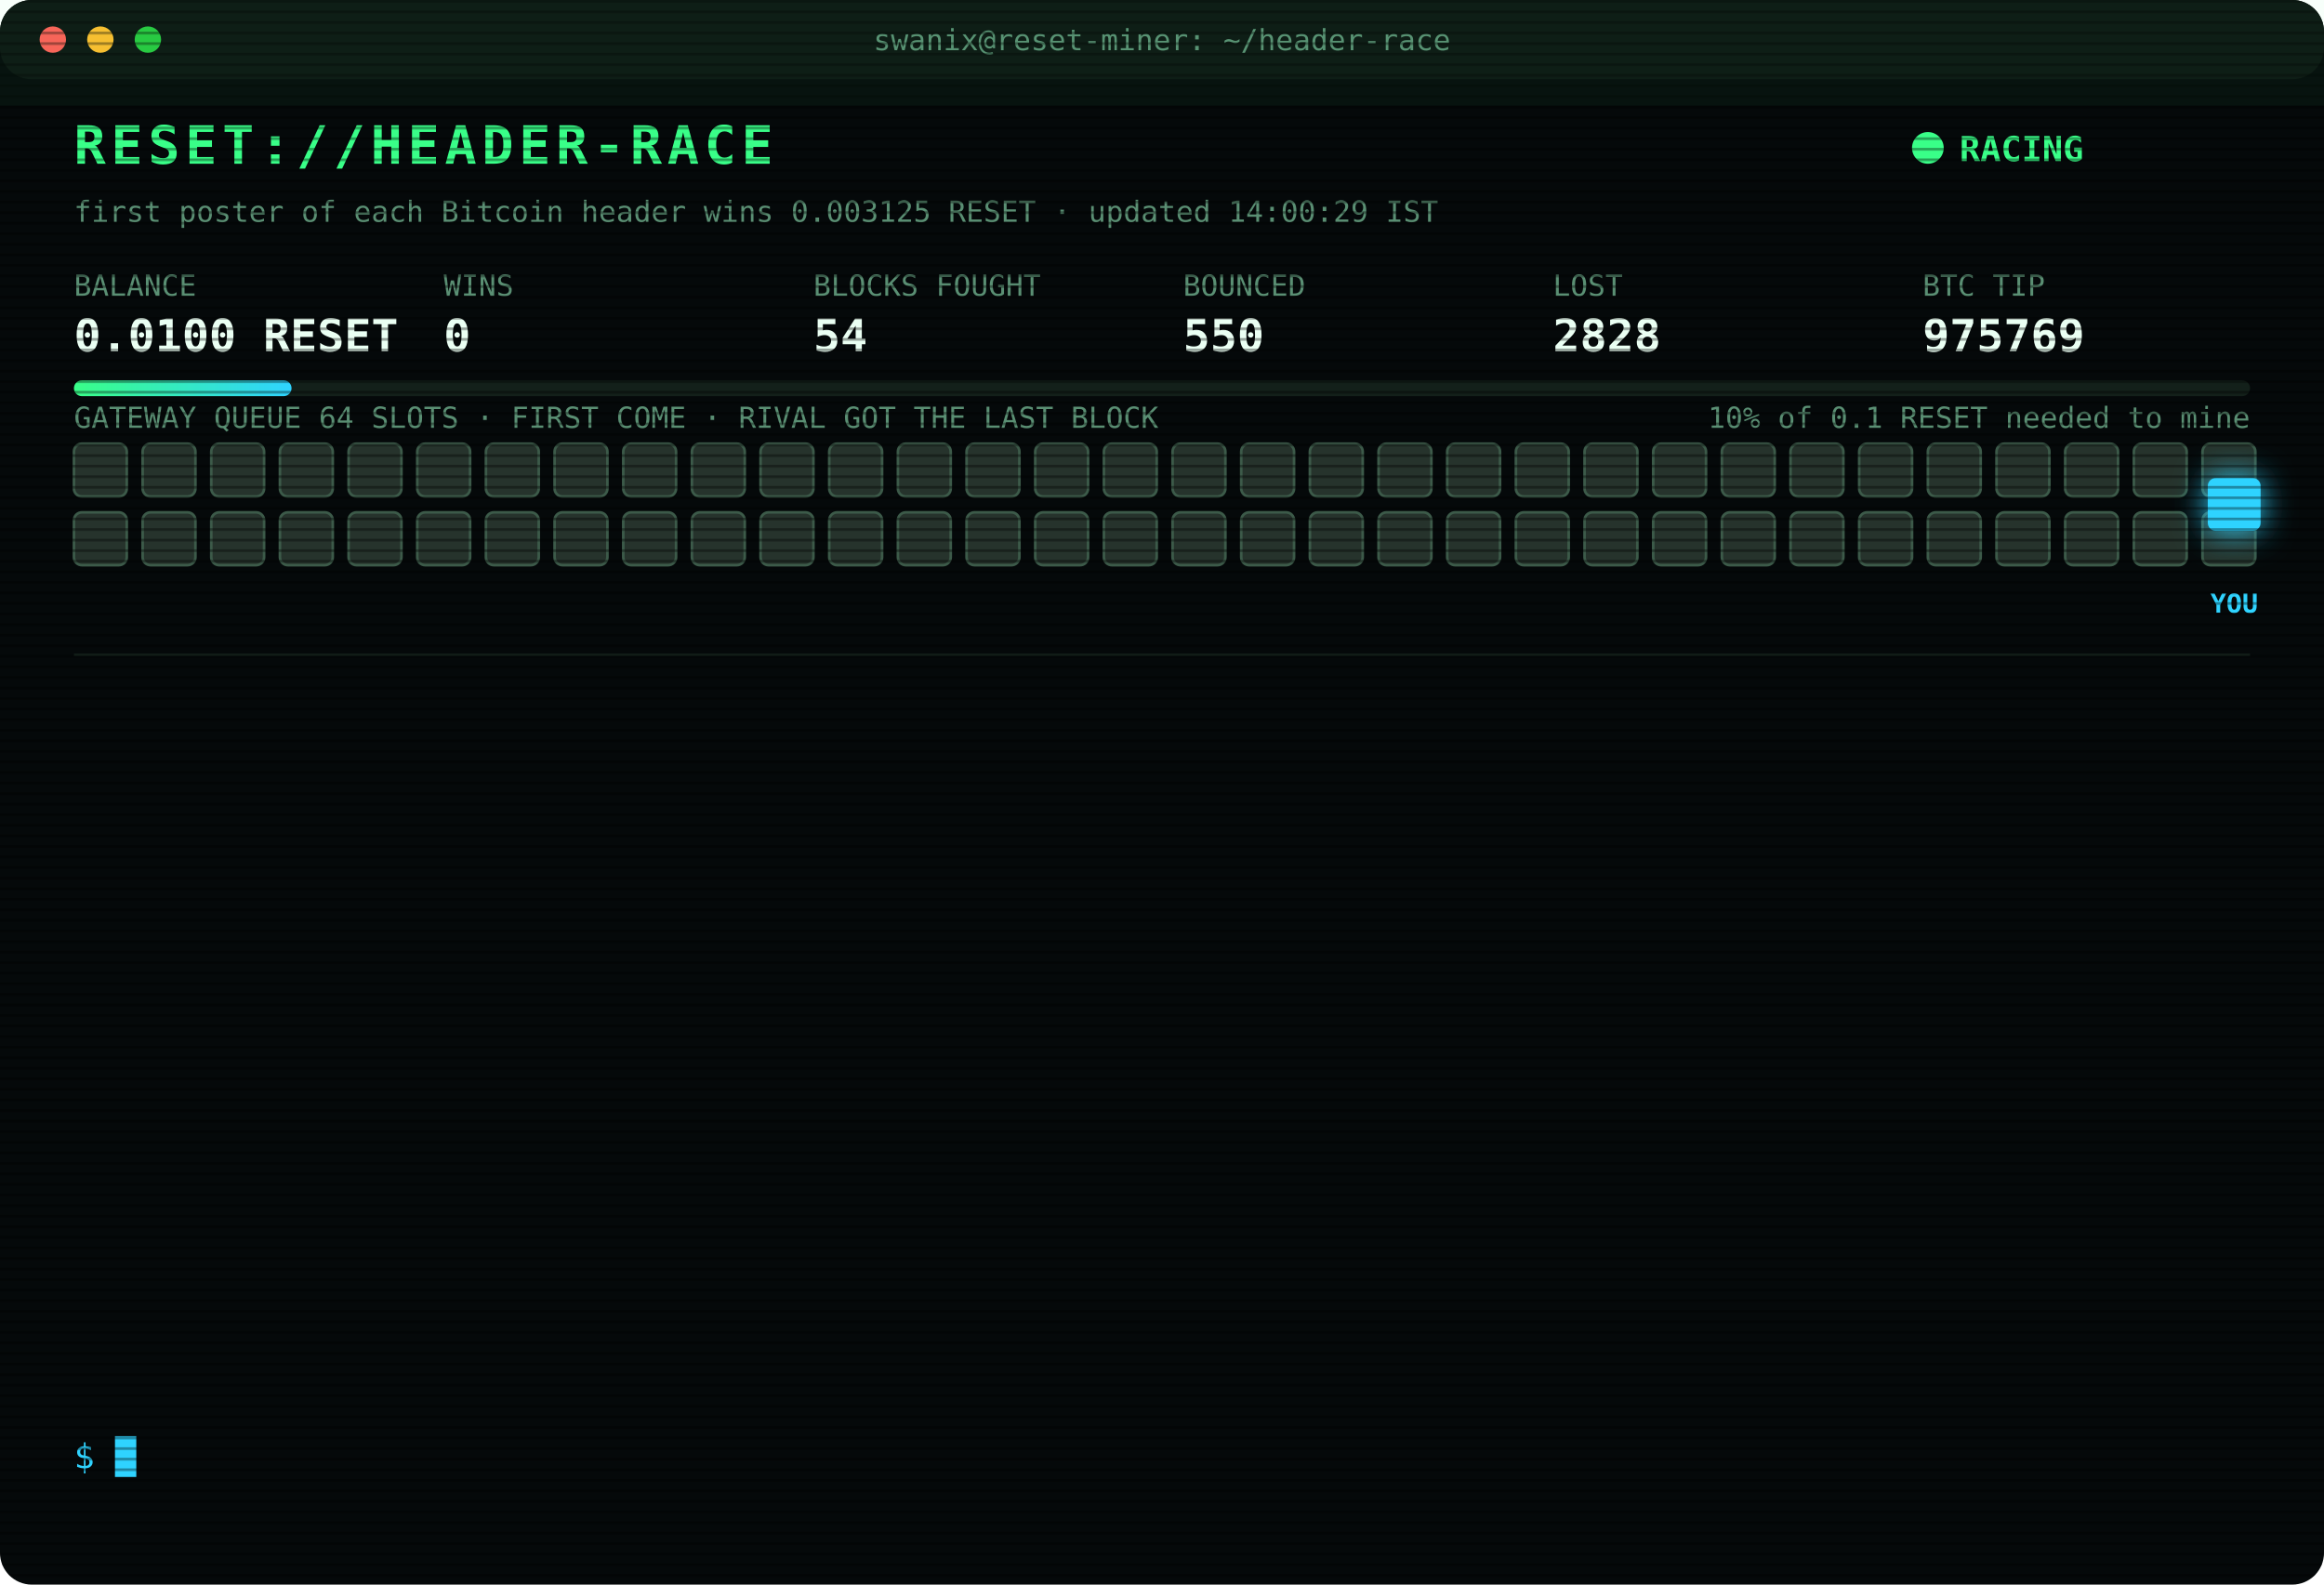
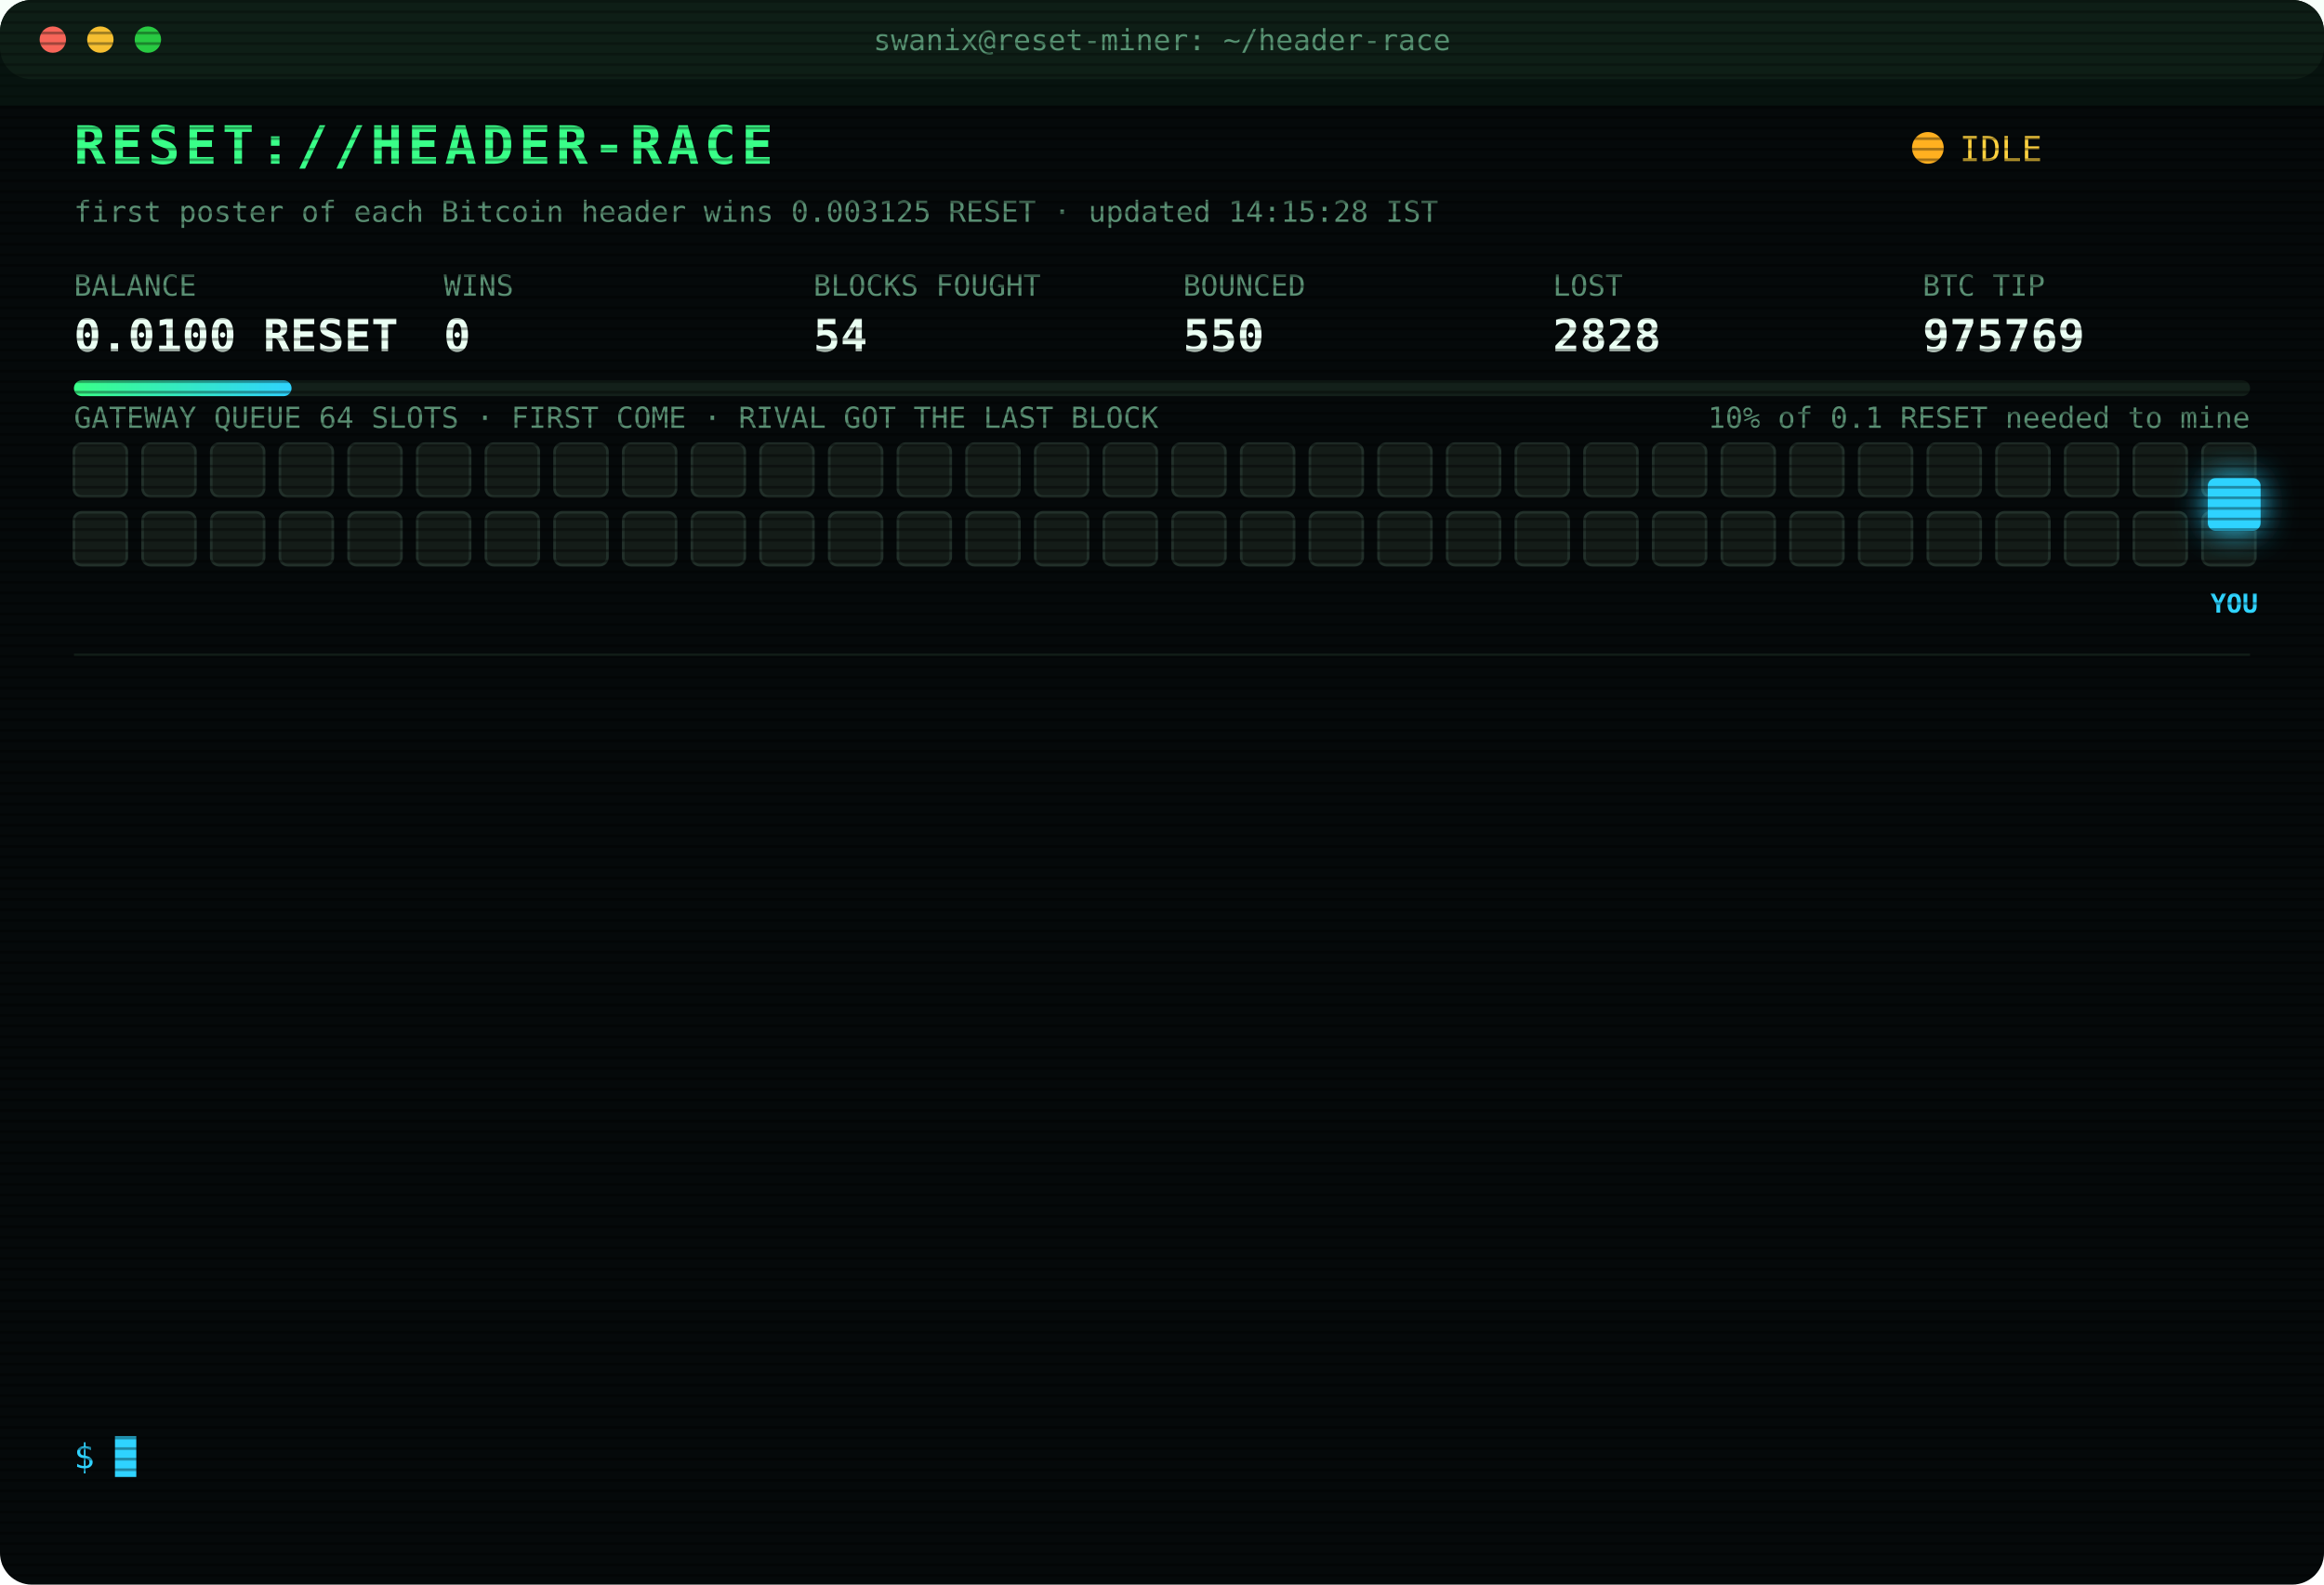
<svg xmlns="http://www.w3.org/2000/svg" width="880" height="600" viewBox="0 0 880 600" font-family="ui-monospace,SFMono-Regular,Menlo,Consolas,monospace">
  <style>
text{font-size:13px;fill:#7CFFB2}
.title{font-size:20px;font-weight:700;fill:#39FF88;letter-spacing:2px;animation:glitch 3s infinite steps(1)}
.sub{fill:#2fd3ff}.k{fill:#5a8f73;font-size:11px}.v{font-size:17px;font-weight:700;fill:#eafff3}
.ts{fill:#3f6b56}.boot{fill:#2fd3ff}.dim{fill:#5a8f73}.bad{fill:#ff4d6d}.warn{fill:#ffd23f}.mag{fill:#ff5cf0}.win{fill:#39FF88;font-weight:700}
.tag{font-size:10px;fill:#2fd3ff;font-weight:700}
.rival{fill:#26332c;stroke:#3c5a49;animation:jam 1.2s infinite alternate}
.idle{fill:#141c18;stroke:#22302a;animation:breathe 4s infinite}
.me{fill:#2fd3ff;filter:drop-shadow(0 0 6px #2fd3ff)}
.hover{animation:nudge 1.1s infinite ease-in-out}.bounce{animation:kick 1.4s infinite}
.ln{opacity:0;animation:in .4s forwards}
.cur{animation:blink 1s infinite steps(1)}
.scan{animation:scan 6s infinite linear}
.led{animation:blink 1.4s infinite}
@keyframes in{from{opacity:0;transform:translateX(-6px)}to{opacity:1;transform:none}}
@keyframes blink{50%{opacity:0}}
@keyframes jam{to{fill:#33463b}}
@keyframes breathe{50%{opacity:.4}}
@keyframes nudge{50%{transform:translateX(-10px)}}
@keyframes kick{0%,100%{transform:none}30%{transform:translateX(-14px)}55%{transform:translateX(10px) translateY(-6px)}}
@keyframes glitch{0%,92%{transform:none}93%{transform:translateX(2px);fill:#ff4d6d}95%{transform:translateX(-2px);fill:#2fd3ff}97%{transform:none}}
@keyframes scan{from{transform:translateY(-40px)}to{transform:translateY(600px)}}
</style>
  <defs>
    <pattern id="sl" width="4" height="4" patternUnits="userSpaceOnUse">
      <rect width="4" height="1" fill="#000" opacity=".35" />
    </pattern>
    <linearGradient id="bar">
      <stop offset="0" stop-color="#39FF88" />
      <stop offset="1" stop-color="#2fd3ff" />
    </linearGradient>
  </defs>
  <rect width="880" height="600" rx="12" fill="#05090a" />
  <rect width="880" height="30" rx="12" fill="#0d1512" />
  <circle cx="20" cy="15" r="5" fill="#ff5f57" />
  <circle cx="38" cy="15" r="5" fill="#febc2e" />
  <circle cx="56" cy="15" r="5" fill="#28c840" />
  <text x="440" y="19" text-anchor="middle" class="k">swanix@reset-miner: ~/header-race</text>
  <text x="28" y="62" class="title">RESET://HEADER-RACE</text>
-   <circle class="led" cx="730" cy="56" r="6" fill="#39FF88" />
-   <text x="742" y="61" class="win">RACING</text>
-   <text x="28" y="84" class="k">first poster of each Bitcoin header wins 0.003125 RESET · updated 14:00:29 IST</text>
+   <circle class="led" cx="730" cy="56" r="6" fill="#ffb020" />
+   <text x="742" y="61" class="warn">IDLE</text>
+   <text x="28" y="84" class="k">first poster of each Bitcoin header wins 0.003125 RESET · updated 14:15:28 IST</text>
  <text x="28" y="112" class="k">BALANCE</text>
  <text x="28" y="133" class="v">0.0100 RESET</text>
  <text x="168" y="112" class="k">WINS</text>
  <text x="168" y="133" class="v">0</text>
  <text x="308" y="112" class="k">BLOCKS FOUGHT</text>
  <text x="308" y="133" class="v">54</text>
  <text x="448" y="112" class="k">BOUNCED</text>
  <text x="448" y="133" class="v">550</text>
  <text x="588" y="112" class="k">LOST</text>
  <text x="588" y="133" class="v">2828</text>
  <text x="728" y="112" class="k">BTC TIP</text>
  <text x="728" y="133" class="v">975769</text>
  <rect x="28" y="144" width="824" height="6" rx="3" fill="#13201a" />
  <rect x="28" y="144" width="82.4" height="6" rx="3" fill="url(#bar)" />
  <text x="852" y="162" text-anchor="end" class="k">10% of 0.1 RESET needed to mine</text>
  <text x="28" y="162" class="k">GATEWAY QUEUE 64 SLOTS · FIRST COME · RIVAL GOT THE LAST BLOCK</text>
-   <rect class="rival" x="28" y="168" width="20" height="20" rx="3" style="animation-delay:0.00s" />
-   <rect class="rival" x="54" y="168" width="20" height="20" rx="3" style="animation-delay:0.05s" />
-   <rect class="rival" x="80" y="168" width="20" height="20" rx="3" style="animation-delay:0.10s" />
-   <rect class="rival" x="106" y="168" width="20" height="20" rx="3" style="animation-delay:0.15s" />
-   <rect class="rival" x="132" y="168" width="20" height="20" rx="3" style="animation-delay:0.20s" />
-   <rect class="rival" x="158" y="168" width="20" height="20" rx="3" style="animation-delay:0.25s" />
-   <rect class="rival" x="184" y="168" width="20" height="20" rx="3" style="animation-delay:0.30s" />
-   <rect class="rival" x="210" y="168" width="20" height="20" rx="3" style="animation-delay:0.35s" />
-   <rect class="rival" x="236" y="168" width="20" height="20" rx="3" style="animation-delay:0.40s" />
-   <rect class="rival" x="262" y="168" width="20" height="20" rx="3" style="animation-delay:0.45s" />
-   <rect class="rival" x="288" y="168" width="20" height="20" rx="3" style="animation-delay:0.50s" />
-   <rect class="rival" x="314" y="168" width="20" height="20" rx="3" style="animation-delay:0.55s" />
-   <rect class="rival" x="340" y="168" width="20" height="20" rx="3" style="animation-delay:0.60s" />
-   <rect class="rival" x="366" y="168" width="20" height="20" rx="3" style="animation-delay:0.65s" />
-   <rect class="rival" x="392" y="168" width="20" height="20" rx="3" style="animation-delay:0.70s" />
-   <rect class="rival" x="418" y="168" width="20" height="20" rx="3" style="animation-delay:0.75s" />
-   <rect class="rival" x="444" y="168" width="20" height="20" rx="3" style="animation-delay:0.80s" />
-   <rect class="rival" x="470" y="168" width="20" height="20" rx="3" style="animation-delay:0.85s" />
-   <rect class="rival" x="496" y="168" width="20" height="20" rx="3" style="animation-delay:0.90s" />
-   <rect class="rival" x="522" y="168" width="20" height="20" rx="3" style="animation-delay:0.95s" />
-   <rect class="rival" x="548" y="168" width="20" height="20" rx="3" style="animation-delay:1.00s" />
-   <rect class="rival" x="574" y="168" width="20" height="20" rx="3" style="animation-delay:1.05s" />
-   <rect class="rival" x="600" y="168" width="20" height="20" rx="3" style="animation-delay:1.10s" />
-   <rect class="rival" x="626" y="168" width="20" height="20" rx="3" style="animation-delay:1.15s" />
-   <rect class="rival" x="652" y="168" width="20" height="20" rx="3" style="animation-delay:1.20s" />
-   <rect class="rival" x="678" y="168" width="20" height="20" rx="3" style="animation-delay:1.25s" />
-   <rect class="rival" x="704" y="168" width="20" height="20" rx="3" style="animation-delay:1.30s" />
-   <rect class="rival" x="730" y="168" width="20" height="20" rx="3" style="animation-delay:1.35s" />
-   <rect class="rival" x="756" y="168" width="20" height="20" rx="3" style="animation-delay:1.40s" />
-   <rect class="rival" x="782" y="168" width="20" height="20" rx="3" style="animation-delay:1.45s" />
-   <rect class="rival" x="808" y="168" width="20" height="20" rx="3" style="animation-delay:1.50s" />
-   <rect class="rival" x="834" y="168" width="20" height="20" rx="3" style="animation-delay:1.55s" />
-   <rect class="rival" x="28" y="194" width="20" height="20" rx="3" style="animation-delay:1.60s" />
-   <rect class="rival" x="54" y="194" width="20" height="20" rx="3" style="animation-delay:1.65s" />
-   <rect class="rival" x="80" y="194" width="20" height="20" rx="3" style="animation-delay:1.70s" />
-   <rect class="rival" x="106" y="194" width="20" height="20" rx="3" style="animation-delay:1.75s" />
-   <rect class="rival" x="132" y="194" width="20" height="20" rx="3" style="animation-delay:1.80s" />
-   <rect class="rival" x="158" y="194" width="20" height="20" rx="3" style="animation-delay:1.85s" />
-   <rect class="rival" x="184" y="194" width="20" height="20" rx="3" style="animation-delay:1.90s" />
-   <rect class="rival" x="210" y="194" width="20" height="20" rx="3" style="animation-delay:1.95s" />
-   <rect class="rival" x="236" y="194" width="20" height="20" rx="3" style="animation-delay:2.00s" />
-   <rect class="rival" x="262" y="194" width="20" height="20" rx="3" style="animation-delay:2.05s" />
-   <rect class="rival" x="288" y="194" width="20" height="20" rx="3" style="animation-delay:2.10s" />
-   <rect class="rival" x="314" y="194" width="20" height="20" rx="3" style="animation-delay:2.15s" />
-   <rect class="rival" x="340" y="194" width="20" height="20" rx="3" style="animation-delay:2.20s" />
-   <rect class="rival" x="366" y="194" width="20" height="20" rx="3" style="animation-delay:2.25s" />
-   <rect class="rival" x="392" y="194" width="20" height="20" rx="3" style="animation-delay:2.30s" />
-   <rect class="rival" x="418" y="194" width="20" height="20" rx="3" style="animation-delay:2.35s" />
-   <rect class="rival" x="444" y="194" width="20" height="20" rx="3" style="animation-delay:2.40s" />
-   <rect class="rival" x="470" y="194" width="20" height="20" rx="3" style="animation-delay:2.45s" />
-   <rect class="rival" x="496" y="194" width="20" height="20" rx="3" style="animation-delay:2.50s" />
-   <rect class="rival" x="522" y="194" width="20" height="20" rx="3" style="animation-delay:2.55s" />
-   <rect class="rival" x="548" y="194" width="20" height="20" rx="3" style="animation-delay:2.60s" />
-   <rect class="rival" x="574" y="194" width="20" height="20" rx="3" style="animation-delay:2.65s" />
-   <rect class="rival" x="600" y="194" width="20" height="20" rx="3" style="animation-delay:2.70s" />
-   <rect class="rival" x="626" y="194" width="20" height="20" rx="3" style="animation-delay:2.75s" />
-   <rect class="rival" x="652" y="194" width="20" height="20" rx="3" style="animation-delay:2.80s" />
-   <rect class="rival" x="678" y="194" width="20" height="20" rx="3" style="animation-delay:2.85s" />
-   <rect class="rival" x="704" y="194" width="20" height="20" rx="3" style="animation-delay:2.90s" />
-   <rect class="rival" x="730" y="194" width="20" height="20" rx="3" style="animation-delay:2.95s" />
-   <rect class="rival" x="756" y="194" width="20" height="20" rx="3" style="animation-delay:3.00s" />
-   <rect class="rival" x="782" y="194" width="20" height="20" rx="3" style="animation-delay:3.05s" />
-   <rect class="rival" x="808" y="194" width="20" height="20" rx="3" style="animation-delay:3.10s" />
-   <rect class="rival" x="834" y="194" width="20" height="20" rx="3" style="animation-delay:3.15s" />
+   <rect class="idle" x="28" y="168" width="20" height="20" rx="3" style="animation-delay:0.00s" />
+   <rect class="idle" x="54" y="168" width="20" height="20" rx="3" style="animation-delay:0.05s" />
+   <rect class="idle" x="80" y="168" width="20" height="20" rx="3" style="animation-delay:0.10s" />
+   <rect class="idle" x="106" y="168" width="20" height="20" rx="3" style="animation-delay:0.15s" />
+   <rect class="idle" x="132" y="168" width="20" height="20" rx="3" style="animation-delay:0.20s" />
+   <rect class="idle" x="158" y="168" width="20" height="20" rx="3" style="animation-delay:0.25s" />
+   <rect class="idle" x="184" y="168" width="20" height="20" rx="3" style="animation-delay:0.30s" />
+   <rect class="idle" x="210" y="168" width="20" height="20" rx="3" style="animation-delay:0.35s" />
+   <rect class="idle" x="236" y="168" width="20" height="20" rx="3" style="animation-delay:0.40s" />
+   <rect class="idle" x="262" y="168" width="20" height="20" rx="3" style="animation-delay:0.45s" />
+   <rect class="idle" x="288" y="168" width="20" height="20" rx="3" style="animation-delay:0.50s" />
+   <rect class="idle" x="314" y="168" width="20" height="20" rx="3" style="animation-delay:0.55s" />
+   <rect class="idle" x="340" y="168" width="20" height="20" rx="3" style="animation-delay:0.60s" />
+   <rect class="idle" x="366" y="168" width="20" height="20" rx="3" style="animation-delay:0.65s" />
+   <rect class="idle" x="392" y="168" width="20" height="20" rx="3" style="animation-delay:0.70s" />
+   <rect class="idle" x="418" y="168" width="20" height="20" rx="3" style="animation-delay:0.75s" />
+   <rect class="idle" x="444" y="168" width="20" height="20" rx="3" style="animation-delay:0.80s" />
+   <rect class="idle" x="470" y="168" width="20" height="20" rx="3" style="animation-delay:0.85s" />
+   <rect class="idle" x="496" y="168" width="20" height="20" rx="3" style="animation-delay:0.90s" />
+   <rect class="idle" x="522" y="168" width="20" height="20" rx="3" style="animation-delay:0.95s" />
+   <rect class="idle" x="548" y="168" width="20" height="20" rx="3" style="animation-delay:1.00s" />
+   <rect class="idle" x="574" y="168" width="20" height="20" rx="3" style="animation-delay:1.05s" />
+   <rect class="idle" x="600" y="168" width="20" height="20" rx="3" style="animation-delay:1.10s" />
+   <rect class="idle" x="626" y="168" width="20" height="20" rx="3" style="animation-delay:1.15s" />
+   <rect class="idle" x="652" y="168" width="20" height="20" rx="3" style="animation-delay:1.20s" />
+   <rect class="idle" x="678" y="168" width="20" height="20" rx="3" style="animation-delay:1.25s" />
+   <rect class="idle" x="704" y="168" width="20" height="20" rx="3" style="animation-delay:1.30s" />
+   <rect class="idle" x="730" y="168" width="20" height="20" rx="3" style="animation-delay:1.35s" />
+   <rect class="idle" x="756" y="168" width="20" height="20" rx="3" style="animation-delay:1.40s" />
+   <rect class="idle" x="782" y="168" width="20" height="20" rx="3" style="animation-delay:1.45s" />
+   <rect class="idle" x="808" y="168" width="20" height="20" rx="3" style="animation-delay:1.50s" />
+   <rect class="idle" x="834" y="168" width="20" height="20" rx="3" style="animation-delay:1.55s" />
+   <rect class="idle" x="28" y="194" width="20" height="20" rx="3" style="animation-delay:1.60s" />
+   <rect class="idle" x="54" y="194" width="20" height="20" rx="3" style="animation-delay:1.65s" />
+   <rect class="idle" x="80" y="194" width="20" height="20" rx="3" style="animation-delay:1.70s" />
+   <rect class="idle" x="106" y="194" width="20" height="20" rx="3" style="animation-delay:1.75s" />
+   <rect class="idle" x="132" y="194" width="20" height="20" rx="3" style="animation-delay:1.80s" />
+   <rect class="idle" x="158" y="194" width="20" height="20" rx="3" style="animation-delay:1.85s" />
+   <rect class="idle" x="184" y="194" width="20" height="20" rx="3" style="animation-delay:1.90s" />
+   <rect class="idle" x="210" y="194" width="20" height="20" rx="3" style="animation-delay:1.95s" />
+   <rect class="idle" x="236" y="194" width="20" height="20" rx="3" style="animation-delay:2.00s" />
+   <rect class="idle" x="262" y="194" width="20" height="20" rx="3" style="animation-delay:2.05s" />
+   <rect class="idle" x="288" y="194" width="20" height="20" rx="3" style="animation-delay:2.10s" />
+   <rect class="idle" x="314" y="194" width="20" height="20" rx="3" style="animation-delay:2.15s" />
+   <rect class="idle" x="340" y="194" width="20" height="20" rx="3" style="animation-delay:2.20s" />
+   <rect class="idle" x="366" y="194" width="20" height="20" rx="3" style="animation-delay:2.25s" />
+   <rect class="idle" x="392" y="194" width="20" height="20" rx="3" style="animation-delay:2.30s" />
+   <rect class="idle" x="418" y="194" width="20" height="20" rx="3" style="animation-delay:2.35s" />
+   <rect class="idle" x="444" y="194" width="20" height="20" rx="3" style="animation-delay:2.40s" />
+   <rect class="idle" x="470" y="194" width="20" height="20" rx="3" style="animation-delay:2.45s" />
+   <rect class="idle" x="496" y="194" width="20" height="20" rx="3" style="animation-delay:2.50s" />
+   <rect class="idle" x="522" y="194" width="20" height="20" rx="3" style="animation-delay:2.55s" />
+   <rect class="idle" x="548" y="194" width="20" height="20" rx="3" style="animation-delay:2.60s" />
+   <rect class="idle" x="574" y="194" width="20" height="20" rx="3" style="animation-delay:2.65s" />
+   <rect class="idle" x="600" y="194" width="20" height="20" rx="3" style="animation-delay:2.70s" />
+   <rect class="idle" x="626" y="194" width="20" height="20" rx="3" style="animation-delay:2.75s" />
+   <rect class="idle" x="652" y="194" width="20" height="20" rx="3" style="animation-delay:2.80s" />
+   <rect class="idle" x="678" y="194" width="20" height="20" rx="3" style="animation-delay:2.85s" />
+   <rect class="idle" x="704" y="194" width="20" height="20" rx="3" style="animation-delay:2.90s" />
+   <rect class="idle" x="730" y="194" width="20" height="20" rx="3" style="animation-delay:2.95s" />
+   <rect class="idle" x="756" y="194" width="20" height="20" rx="3" style="animation-delay:3.00s" />
+   <rect class="idle" x="782" y="194" width="20" height="20" rx="3" style="animation-delay:3.05s" />
+   <rect class="idle" x="808" y="194" width="20" height="20" rx="3" style="animation-delay:3.10s" />
+   <rect class="idle" x="834" y="194" width="20" height="20" rx="3" style="animation-delay:3.15s" />
  <g class="hover">
    <rect class="me" x="836" y="181" width="20" height="20" rx="3" />
    <text class="tag" x="846" y="232" text-anchor="middle">YOU</text>
  </g>
  <line x1="28" x2="852" y1="248" y2="248" stroke="#13201a" />
  <g class="ln" style="animation-delay:0.40s">
    <text x="28" y="270" class="ts">12:39:03</text>
    <text x="104" y="270" class="bad">[LOST] #975757 taken by a rival miner</text>
  </g>
  <g class="ln" style="animation-delay:0.65s">
    <text x="28" y="292" class="ts">12:39:13</text>
    <text x="104" y="292" class="bad">[LOST] #975758 taken by a rival miner</text>
  </g>
  <g class="ln" style="animation-delay:0.90s">
    <text x="28" y="314" class="ts">12:47:36</text>
    <text x="104" y="314" class="bad">[LOST] #975759 taken by a rival miner</text>
  </g>
  <g class="ln" style="animation-delay:1.15s">
    <text x="28" y="336" class="ts">12:47:47</text>
    <text x="104" y="336" class="bad">[LOST] #975760 taken by a rival miner</text>
  </g>
  <g class="ln" style="animation-delay:1.40s">
    <text x="28" y="358" class="ts">12:49:03</text>
    <text x="104" y="358" class="bad">[LOST] #975761 taken by a rival miner</text>
  </g>
  <g class="ln" style="animation-delay:1.65s">
    <text x="28" y="380" class="ts">13:00:23</text>
    <text x="104" y="380" class="bad">[LOST] #975762 taken by a rival miner</text>
  </g>
  <g class="ln" style="animation-delay:1.90s">
    <text x="28" y="402" class="ts">13:03:22</text>
    <text x="104" y="402" class="bad">[LOST] #975763 taken by a rival miner</text>
  </g>
  <g class="ln" style="animation-delay:2.15s">
    <text x="28" y="424" class="ts">13:04:16</text>
    <text x="104" y="424" class="bad">[LOST] #975764 taken by a rival miner</text>
  </g>
  <g class="ln" style="animation-delay:2.40s">
    <text x="28" y="446" class="ts">13:04:36</text>
    <text x="104" y="446" class="bad">[LOST] #975765 taken by a rival miner</text>
  </g>
  <g class="ln" style="animation-delay:2.65s">
    <text x="28" y="468" class="ts">13:26:15</text>
    <text x="104" y="468" class="bad">[LOST] #975766 taken by a rival miner</text>
  </g>
  <g class="ln" style="animation-delay:2.90s">
    <text x="28" y="490" class="ts">13:31:35</text>
    <text x="104" y="490" class="bad">[LOST] #975767 taken by a rival miner</text>
  </g>
  <g class="ln" style="animation-delay:3.15s">
    <text x="28" y="512" class="ts">13:33:25</text>
    <text x="104" y="512" class="bad">[LOST] #975768 taken by a rival miner</text>
  </g>
  <g class="ln" style="animation-delay:3.40s">
    <text x="28" y="534" class="ts">13:42:46</text>
    <text x="104" y="534" class="bad">[LOST] #975769 taken by a rival miner</text>
  </g>
  <text x="28" y="556" class="sub">$ <tspan class="cur">█</tspan>
  </text>
  <rect width="880" height="600" rx="12" fill="url(#sl)" pointer-events="none" />
  <rect class="scan" width="880" height="40" fill="#39FF88" opacity=".04" />
</svg>
